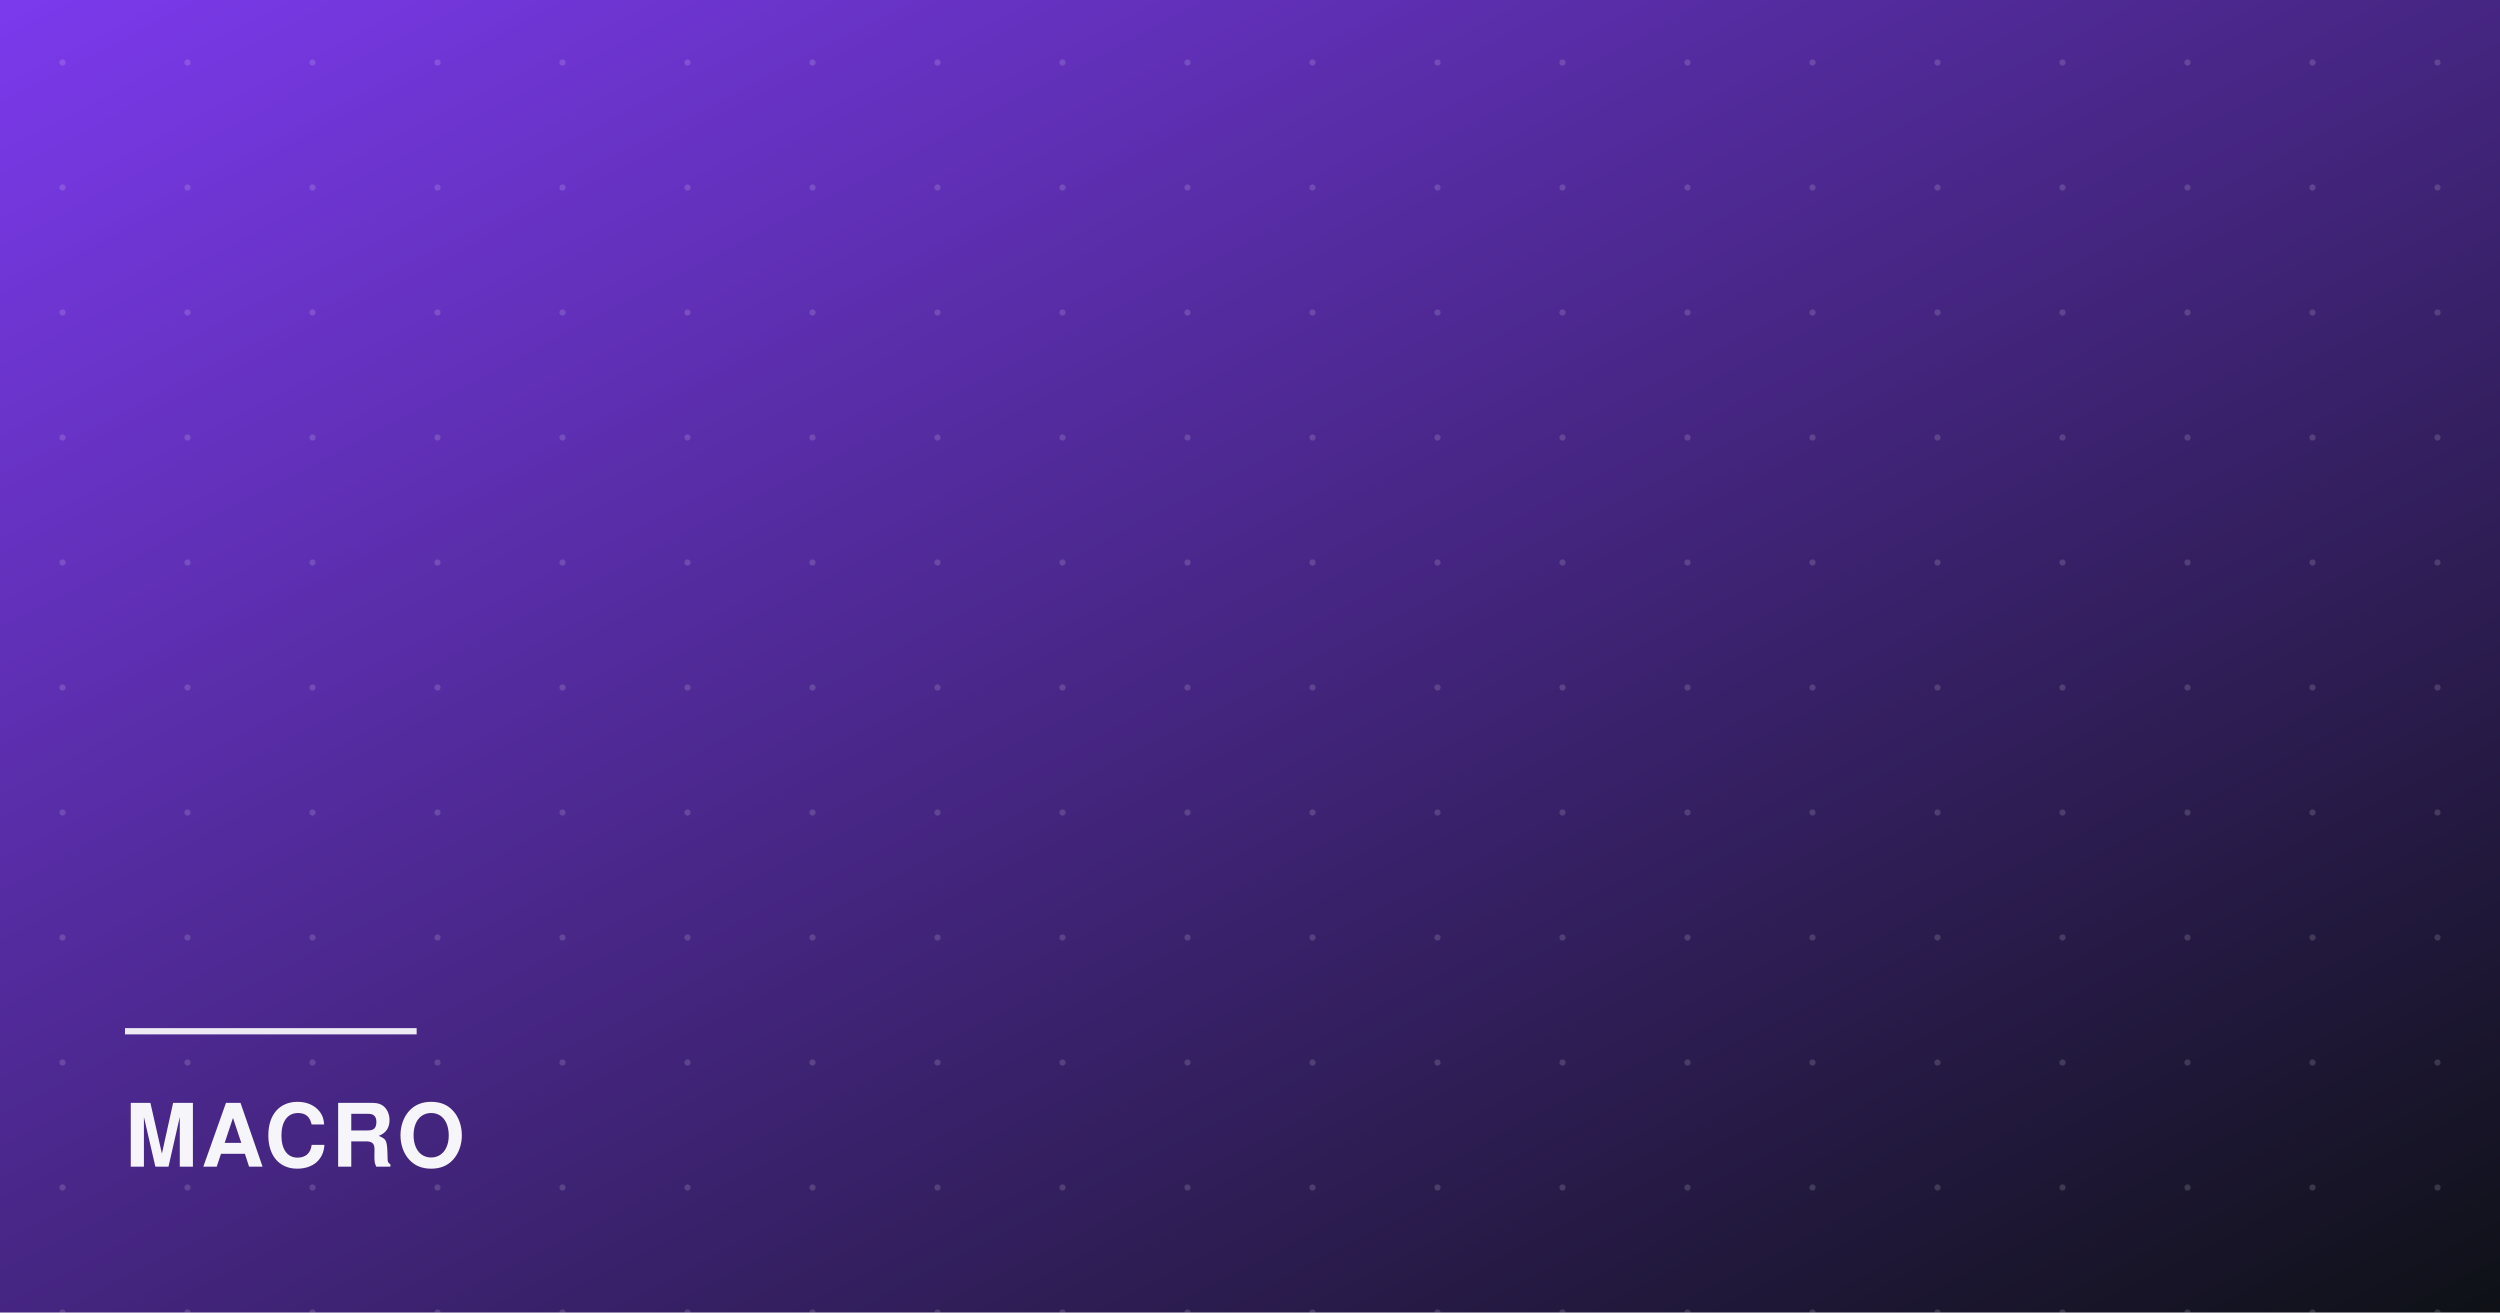
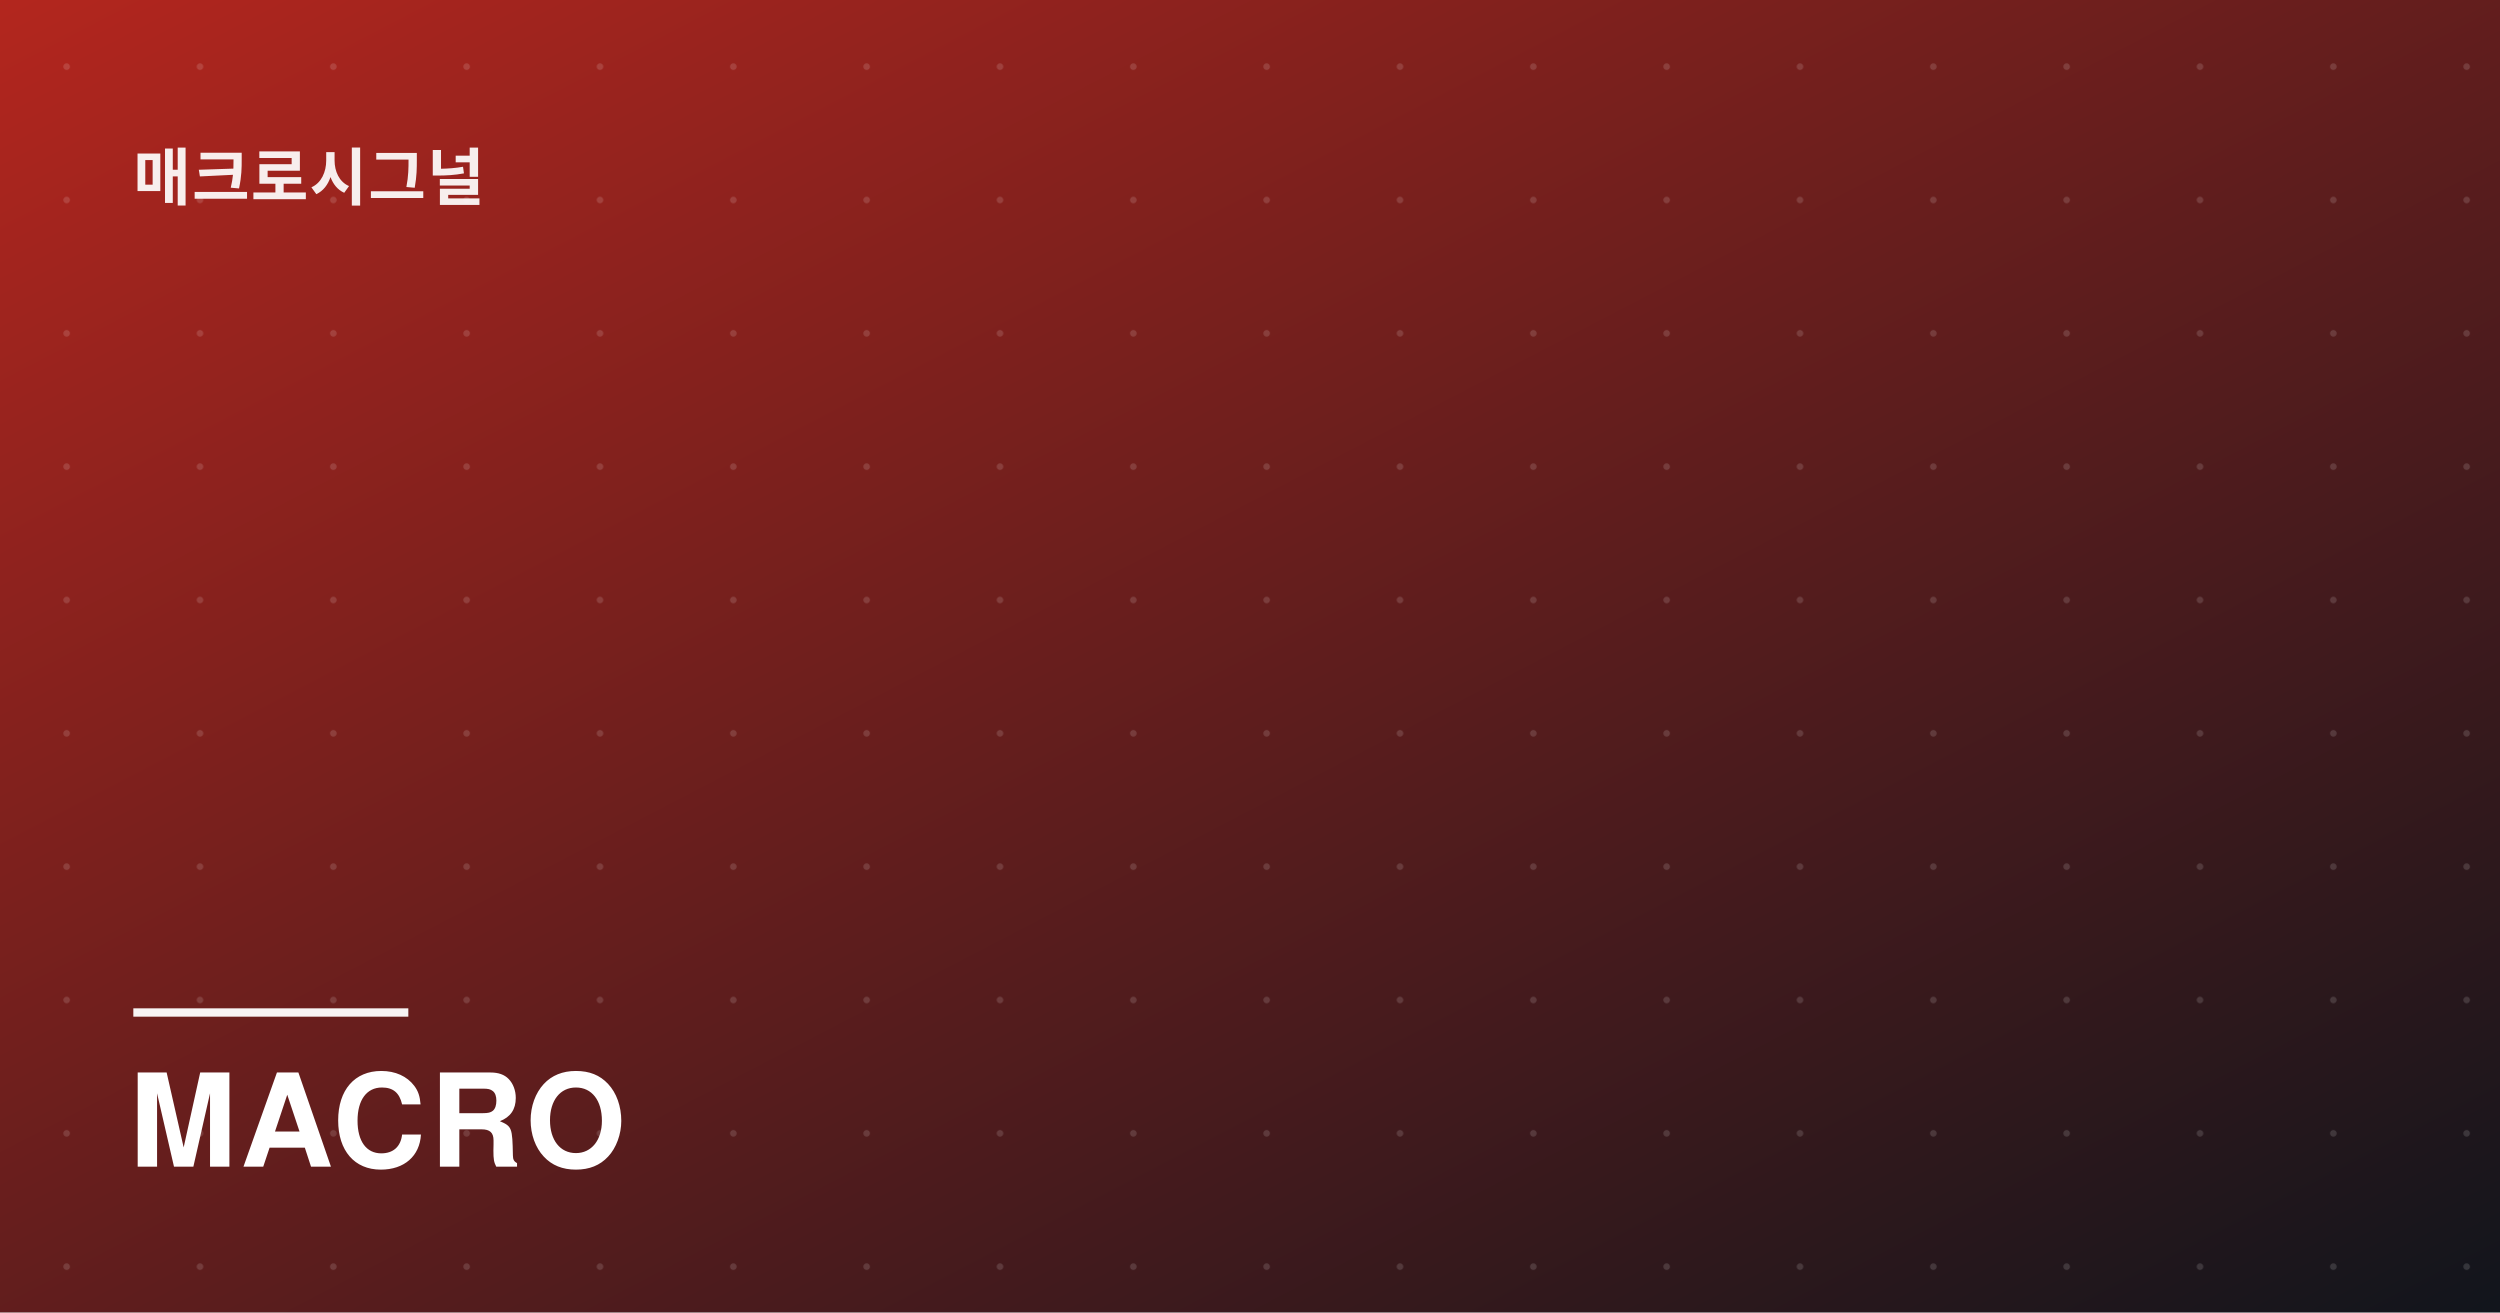
<svg xmlns="http://www.w3.org/2000/svg" viewBox="0 0 1200 630" width="1200" height="630">
  <defs>
    <linearGradient id="g" x1="0" y1="0" x2="1" y2="1">
-       <stop offset="0" stop-color="#7c3aed" />
-       <stop offset="1" stop-color="#0e1116" />
+       <stop offset="0" stop-color="#b3261e" />
+       <stop offset="1" stop-color="#11151c" />
    </linearGradient>
-     <pattern id="p" width="60" height="60" patternUnits="userSpaceOnUse">
-       <circle cx="30" cy="30" r="1.5" fill="rgba(255,255,255,0.15)" />
+     <pattern id="p" width="64" height="64" patternUnits="userSpaceOnUse">
+       <circle cx="32" cy="32" r="1.6" fill="rgba(255,255,255,0.14)" />
    </pattern>
  </defs>
  <rect width="1200" height="630" fill="url(#g)" />
  <rect width="1200" height="630" fill="url(#p)" />
-   <text x="60" y="560" font-family="-apple-system,Helvetica,sans-serif" font-size="42" font-weight="700" fill="white" letter-spacing="0.04em" opacity="0.95">MACRO</text>
-   <line x1="60" y1="495" x2="200" y2="495" stroke="white" stroke-width="3" opacity="0.9" />
+   <text x="64" y="96" font-family="-apple-system,'Apple SD Gothic Neo','Noto Sans KR',sans-serif" font-size="30" font-weight="800" fill="rgba(255,255,255,0.92)" letter-spacing="0.02em">매크로시그널</text>
+   <line x1="64" y1="486" x2="196" y2="486" stroke="white" stroke-width="4" opacity="0.95" />
+   <text x="62" y="560" font-family="-apple-system,Helvetica,sans-serif" font-size="62" font-weight="800" fill="white" letter-spacing="0.03em">MACRO</text>
</svg>
